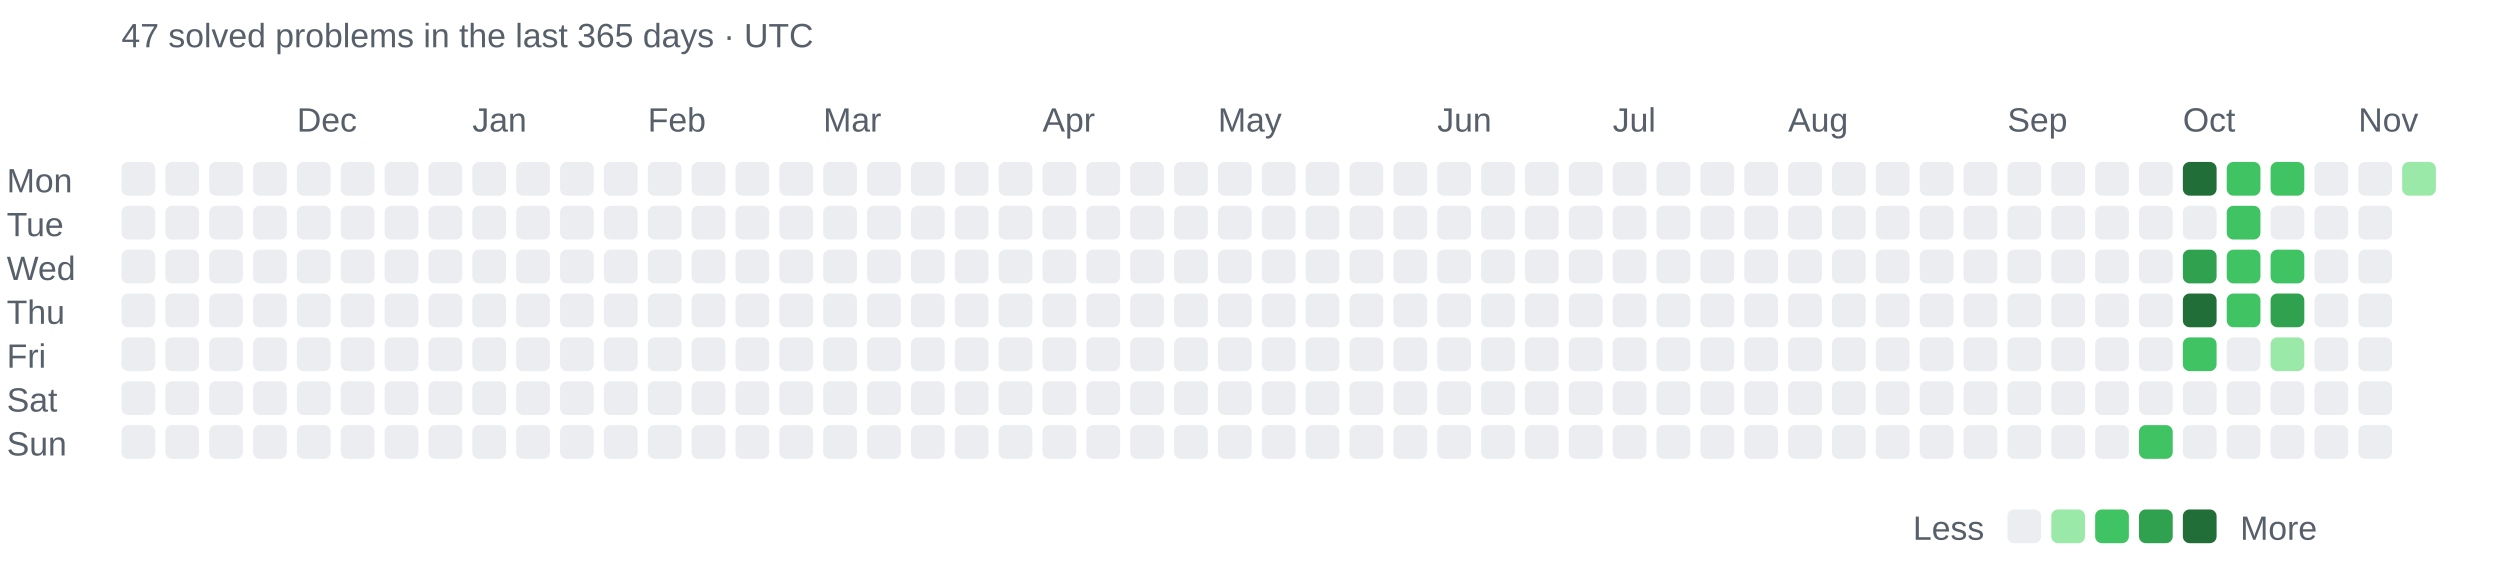
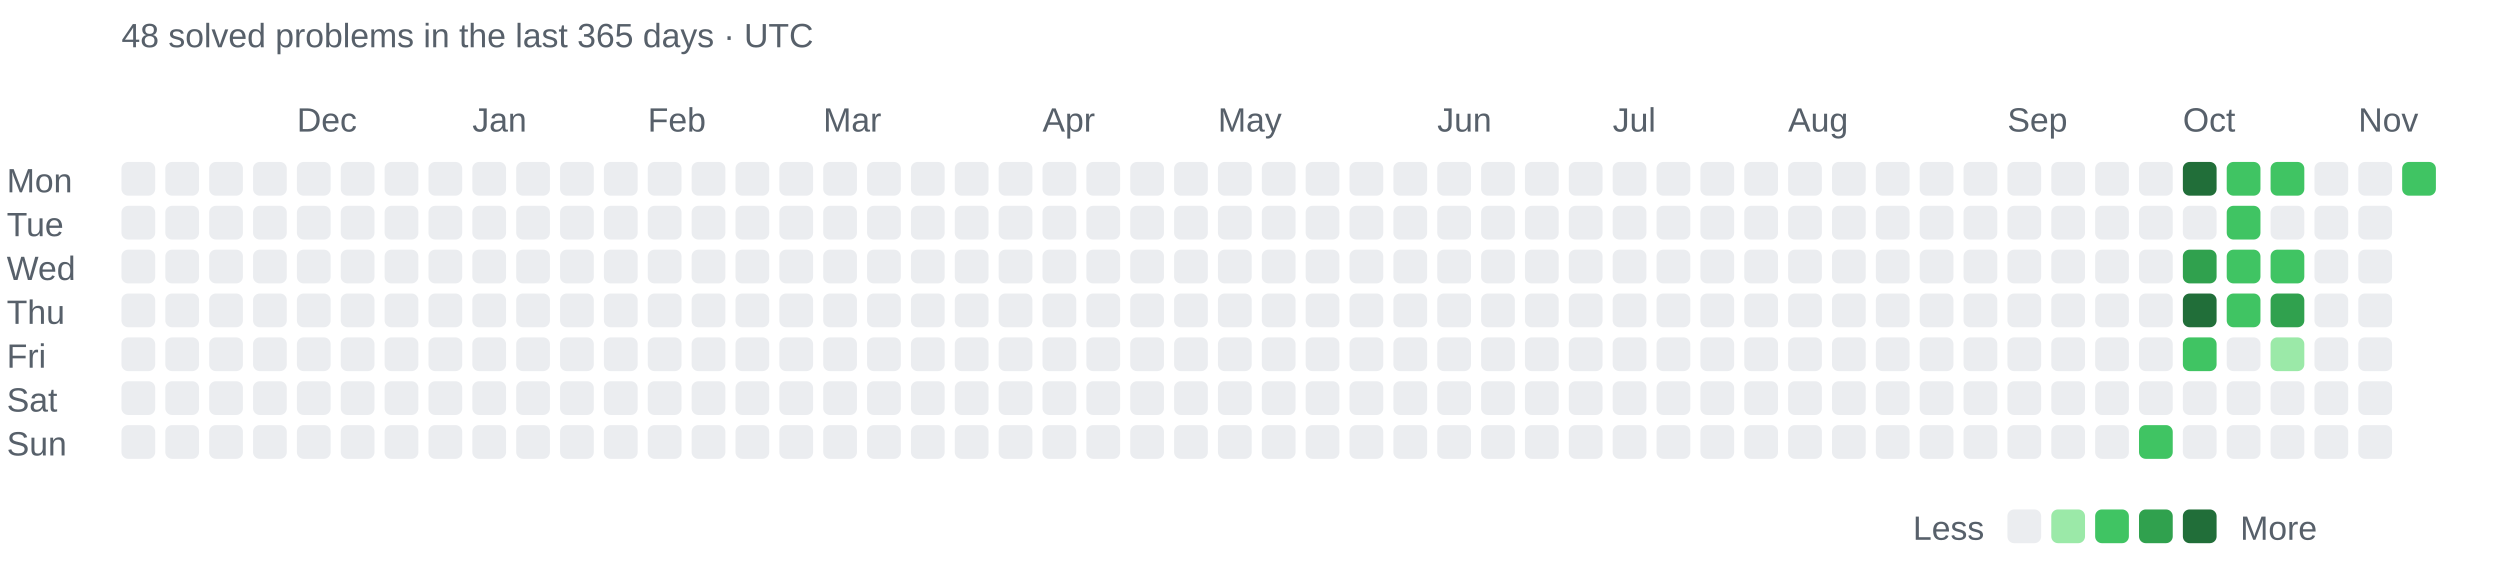
<svg xmlns="http://www.w3.org/2000/svg" width="741" height="174" viewBox="0 0 741 174" role="img" aria-labelledby="title description">
  <g font-family="Arial, sans-serif" font-size="10" fill="#57606a">
-     <text x="36" y="14">47 solved problems in the last 365 days · UTC</text>
+     <text x="36" y="14">48 solved problems in the last 365 days · UTC</text>
    <text x="2" y="57">Mon</text>
    <text x="2" y="70">Tue</text>
    <text x="2" y="83">Wed</text>
    <text x="2" y="96">Thu</text>
    <text x="2" y="109">Fri</text>
    <text x="2" y="122">Sat</text>
    <text x="2" y="135">Sun</text>
    <rect x="36" y="48" width="10" height="10" rx="2" fill="#ebedf0" data-date="2025-11-03" data-count="0" />
    <rect x="36" y="61" width="10" height="10" rx="2" fill="#ebedf0" data-date="2025-11-04" data-count="0" />
    <rect x="36" y="74" width="10" height="10" rx="2" fill="#ebedf0" data-date="2025-11-05" data-count="0" />
    <rect x="36" y="87" width="10" height="10" rx="2" fill="#ebedf0" data-date="2025-11-06" data-count="0" />
    <rect x="36" y="100" width="10" height="10" rx="2" fill="#ebedf0" data-date="2025-11-07" data-count="0" />
    <rect x="36" y="113" width="10" height="10" rx="2" fill="#ebedf0" data-date="2025-11-08" data-count="0" />
    <rect x="36" y="126" width="10" height="10" rx="2" fill="#ebedf0" data-date="2025-11-09" data-count="0" />
    <rect x="49" y="48" width="10" height="10" rx="2" fill="#ebedf0" data-date="2025-11-10" data-count="0" />
    <rect x="49" y="61" width="10" height="10" rx="2" fill="#ebedf0" data-date="2025-11-11" data-count="0" />
    <rect x="49" y="74" width="10" height="10" rx="2" fill="#ebedf0" data-date="2025-11-12" data-count="0" />
    <rect x="49" y="87" width="10" height="10" rx="2" fill="#ebedf0" data-date="2025-11-13" data-count="0" />
    <rect x="49" y="100" width="10" height="10" rx="2" fill="#ebedf0" data-date="2025-11-14" data-count="0" />
    <rect x="49" y="113" width="10" height="10" rx="2" fill="#ebedf0" data-date="2025-11-15" data-count="0" />
    <rect x="49" y="126" width="10" height="10" rx="2" fill="#ebedf0" data-date="2025-11-16" data-count="0" />
    <rect x="62" y="48" width="10" height="10" rx="2" fill="#ebedf0" data-date="2025-11-17" data-count="0" />
    <rect x="62" y="61" width="10" height="10" rx="2" fill="#ebedf0" data-date="2025-11-18" data-count="0" />
    <rect x="62" y="74" width="10" height="10" rx="2" fill="#ebedf0" data-date="2025-11-19" data-count="0" />
    <rect x="62" y="87" width="10" height="10" rx="2" fill="#ebedf0" data-date="2025-11-20" data-count="0" />
    <rect x="62" y="100" width="10" height="10" rx="2" fill="#ebedf0" data-date="2025-11-21" data-count="0" />
    <rect x="62" y="113" width="10" height="10" rx="2" fill="#ebedf0" data-date="2025-11-22" data-count="0" />
    <rect x="62" y="126" width="10" height="10" rx="2" fill="#ebedf0" data-date="2025-11-23" data-count="0" />
    <rect x="75" y="48" width="10" height="10" rx="2" fill="#ebedf0" data-date="2025-11-24" data-count="0" />
    <rect x="75" y="61" width="10" height="10" rx="2" fill="#ebedf0" data-date="2025-11-25" data-count="0" />
    <rect x="75" y="74" width="10" height="10" rx="2" fill="#ebedf0" data-date="2025-11-26" data-count="0" />
    <rect x="75" y="87" width="10" height="10" rx="2" fill="#ebedf0" data-date="2025-11-27" data-count="0" />
    <rect x="75" y="100" width="10" height="10" rx="2" fill="#ebedf0" data-date="2025-11-28" data-count="0" />
    <rect x="75" y="113" width="10" height="10" rx="2" fill="#ebedf0" data-date="2025-11-29" data-count="0" />
    <rect x="75" y="126" width="10" height="10" rx="2" fill="#ebedf0" data-date="2025-11-30" data-count="0" />
    <text x="88" y="39">Dec</text>
    <rect x="88" y="48" width="10" height="10" rx="2" fill="#ebedf0" data-date="2025-12-01" data-count="0" />
    <rect x="88" y="61" width="10" height="10" rx="2" fill="#ebedf0" data-date="2025-12-02" data-count="0" />
    <rect x="88" y="74" width="10" height="10" rx="2" fill="#ebedf0" data-date="2025-12-03" data-count="0" />
    <rect x="88" y="87" width="10" height="10" rx="2" fill="#ebedf0" data-date="2025-12-04" data-count="0" />
    <rect x="88" y="100" width="10" height="10" rx="2" fill="#ebedf0" data-date="2025-12-05" data-count="0" />
    <rect x="88" y="113" width="10" height="10" rx="2" fill="#ebedf0" data-date="2025-12-06" data-count="0" />
    <rect x="88" y="126" width="10" height="10" rx="2" fill="#ebedf0" data-date="2025-12-07" data-count="0" />
    <rect x="101" y="48" width="10" height="10" rx="2" fill="#ebedf0" data-date="2025-12-08" data-count="0" />
    <rect x="101" y="61" width="10" height="10" rx="2" fill="#ebedf0" data-date="2025-12-09" data-count="0" />
    <rect x="101" y="74" width="10" height="10" rx="2" fill="#ebedf0" data-date="2025-12-10" data-count="0" />
    <rect x="101" y="87" width="10" height="10" rx="2" fill="#ebedf0" data-date="2025-12-11" data-count="0" />
    <rect x="101" y="100" width="10" height="10" rx="2" fill="#ebedf0" data-date="2025-12-12" data-count="0" />
    <rect x="101" y="113" width="10" height="10" rx="2" fill="#ebedf0" data-date="2025-12-13" data-count="0" />
    <rect x="101" y="126" width="10" height="10" rx="2" fill="#ebedf0" data-date="2025-12-14" data-count="0" />
    <rect x="114" y="48" width="10" height="10" rx="2" fill="#ebedf0" data-date="2025-12-15" data-count="0" />
    <rect x="114" y="61" width="10" height="10" rx="2" fill="#ebedf0" data-date="2025-12-16" data-count="0" />
    <rect x="114" y="74" width="10" height="10" rx="2" fill="#ebedf0" data-date="2025-12-17" data-count="0" />
    <rect x="114" y="87" width="10" height="10" rx="2" fill="#ebedf0" data-date="2025-12-18" data-count="0" />
    <rect x="114" y="100" width="10" height="10" rx="2" fill="#ebedf0" data-date="2025-12-19" data-count="0" />
    <rect x="114" y="113" width="10" height="10" rx="2" fill="#ebedf0" data-date="2025-12-20" data-count="0" />
    <rect x="114" y="126" width="10" height="10" rx="2" fill="#ebedf0" data-date="2025-12-21" data-count="0" />
    <rect x="127" y="48" width="10" height="10" rx="2" fill="#ebedf0" data-date="2025-12-22" data-count="0" />
    <rect x="127" y="61" width="10" height="10" rx="2" fill="#ebedf0" data-date="2025-12-23" data-count="0" />
    <rect x="127" y="74" width="10" height="10" rx="2" fill="#ebedf0" data-date="2025-12-24" data-count="0" />
    <rect x="127" y="87" width="10" height="10" rx="2" fill="#ebedf0" data-date="2025-12-25" data-count="0" />
    <rect x="127" y="100" width="10" height="10" rx="2" fill="#ebedf0" data-date="2025-12-26" data-count="0" />
    <rect x="127" y="113" width="10" height="10" rx="2" fill="#ebedf0" data-date="2025-12-27" data-count="0" />
    <rect x="127" y="126" width="10" height="10" rx="2" fill="#ebedf0" data-date="2025-12-28" data-count="0" />
    <rect x="140" y="48" width="10" height="10" rx="2" fill="#ebedf0" data-date="2025-12-29" data-count="0" />
    <rect x="140" y="61" width="10" height="10" rx="2" fill="#ebedf0" data-date="2025-12-30" data-count="0" />
    <rect x="140" y="74" width="10" height="10" rx="2" fill="#ebedf0" data-date="2025-12-31" data-count="0" />
    <text x="140" y="39">Jan</text>
    <rect x="140" y="87" width="10" height="10" rx="2" fill="#ebedf0" data-date="2026-01-01" data-count="0" />
    <rect x="140" y="100" width="10" height="10" rx="2" fill="#ebedf0" data-date="2026-01-02" data-count="0" />
    <rect x="140" y="113" width="10" height="10" rx="2" fill="#ebedf0" data-date="2026-01-03" data-count="0" />
    <rect x="140" y="126" width="10" height="10" rx="2" fill="#ebedf0" data-date="2026-01-04" data-count="0" />
    <rect x="153" y="48" width="10" height="10" rx="2" fill="#ebedf0" data-date="2026-01-05" data-count="0" />
    <rect x="153" y="61" width="10" height="10" rx="2" fill="#ebedf0" data-date="2026-01-06" data-count="0" />
    <rect x="153" y="74" width="10" height="10" rx="2" fill="#ebedf0" data-date="2026-01-07" data-count="0" />
    <rect x="153" y="87" width="10" height="10" rx="2" fill="#ebedf0" data-date="2026-01-08" data-count="0" />
    <rect x="153" y="100" width="10" height="10" rx="2" fill="#ebedf0" data-date="2026-01-09" data-count="0" />
    <rect x="153" y="113" width="10" height="10" rx="2" fill="#ebedf0" data-date="2026-01-10" data-count="0" />
    <rect x="153" y="126" width="10" height="10" rx="2" fill="#ebedf0" data-date="2026-01-11" data-count="0" />
    <rect x="166" y="48" width="10" height="10" rx="2" fill="#ebedf0" data-date="2026-01-12" data-count="0" />
    <rect x="166" y="61" width="10" height="10" rx="2" fill="#ebedf0" data-date="2026-01-13" data-count="0" />
    <rect x="166" y="74" width="10" height="10" rx="2" fill="#ebedf0" data-date="2026-01-14" data-count="0" />
    <rect x="166" y="87" width="10" height="10" rx="2" fill="#ebedf0" data-date="2026-01-15" data-count="0" />
    <rect x="166" y="100" width="10" height="10" rx="2" fill="#ebedf0" data-date="2026-01-16" data-count="0" />
    <rect x="166" y="113" width="10" height="10" rx="2" fill="#ebedf0" data-date="2026-01-17" data-count="0" />
    <rect x="166" y="126" width="10" height="10" rx="2" fill="#ebedf0" data-date="2026-01-18" data-count="0" />
    <rect x="179" y="48" width="10" height="10" rx="2" fill="#ebedf0" data-date="2026-01-19" data-count="0" />
    <rect x="179" y="61" width="10" height="10" rx="2" fill="#ebedf0" data-date="2026-01-20" data-count="0" />
    <rect x="179" y="74" width="10" height="10" rx="2" fill="#ebedf0" data-date="2026-01-21" data-count="0" />
    <rect x="179" y="87" width="10" height="10" rx="2" fill="#ebedf0" data-date="2026-01-22" data-count="0" />
    <rect x="179" y="100" width="10" height="10" rx="2" fill="#ebedf0" data-date="2026-01-23" data-count="0" />
    <rect x="179" y="113" width="10" height="10" rx="2" fill="#ebedf0" data-date="2026-01-24" data-count="0" />
    <rect x="179" y="126" width="10" height="10" rx="2" fill="#ebedf0" data-date="2026-01-25" data-count="0" />
    <rect x="192" y="48" width="10" height="10" rx="2" fill="#ebedf0" data-date="2026-01-26" data-count="0" />
    <rect x="192" y="61" width="10" height="10" rx="2" fill="#ebedf0" data-date="2026-01-27" data-count="0" />
    <rect x="192" y="74" width="10" height="10" rx="2" fill="#ebedf0" data-date="2026-01-28" data-count="0" />
    <rect x="192" y="87" width="10" height="10" rx="2" fill="#ebedf0" data-date="2026-01-29" data-count="0" />
    <rect x="192" y="100" width="10" height="10" rx="2" fill="#ebedf0" data-date="2026-01-30" data-count="0" />
    <rect x="192" y="113" width="10" height="10" rx="2" fill="#ebedf0" data-date="2026-01-31" data-count="0" />
    <text x="192" y="39">Feb</text>
    <rect x="192" y="126" width="10" height="10" rx="2" fill="#ebedf0" data-date="2026-02-01" data-count="0" />
    <rect x="205" y="48" width="10" height="10" rx="2" fill="#ebedf0" data-date="2026-02-02" data-count="0" />
    <rect x="205" y="61" width="10" height="10" rx="2" fill="#ebedf0" data-date="2026-02-03" data-count="0" />
    <rect x="205" y="74" width="10" height="10" rx="2" fill="#ebedf0" data-date="2026-02-04" data-count="0" />
    <rect x="205" y="87" width="10" height="10" rx="2" fill="#ebedf0" data-date="2026-02-05" data-count="0" />
    <rect x="205" y="100" width="10" height="10" rx="2" fill="#ebedf0" data-date="2026-02-06" data-count="0" />
    <rect x="205" y="113" width="10" height="10" rx="2" fill="#ebedf0" data-date="2026-02-07" data-count="0" />
    <rect x="205" y="126" width="10" height="10" rx="2" fill="#ebedf0" data-date="2026-02-08" data-count="0" />
    <rect x="218" y="48" width="10" height="10" rx="2" fill="#ebedf0" data-date="2026-02-09" data-count="0" />
    <rect x="218" y="61" width="10" height="10" rx="2" fill="#ebedf0" data-date="2026-02-10" data-count="0" />
    <rect x="218" y="74" width="10" height="10" rx="2" fill="#ebedf0" data-date="2026-02-11" data-count="0" />
    <rect x="218" y="87" width="10" height="10" rx="2" fill="#ebedf0" data-date="2026-02-12" data-count="0" />
    <rect x="218" y="100" width="10" height="10" rx="2" fill="#ebedf0" data-date="2026-02-13" data-count="0" />
    <rect x="218" y="113" width="10" height="10" rx="2" fill="#ebedf0" data-date="2026-02-14" data-count="0" />
    <rect x="218" y="126" width="10" height="10" rx="2" fill="#ebedf0" data-date="2026-02-15" data-count="0" />
    <rect x="231" y="48" width="10" height="10" rx="2" fill="#ebedf0" data-date="2026-02-16" data-count="0" />
    <rect x="231" y="61" width="10" height="10" rx="2" fill="#ebedf0" data-date="2026-02-17" data-count="0" />
    <rect x="231" y="74" width="10" height="10" rx="2" fill="#ebedf0" data-date="2026-02-18" data-count="0" />
    <rect x="231" y="87" width="10" height="10" rx="2" fill="#ebedf0" data-date="2026-02-19" data-count="0" />
    <rect x="231" y="100" width="10" height="10" rx="2" fill="#ebedf0" data-date="2026-02-20" data-count="0" />
    <rect x="231" y="113" width="10" height="10" rx="2" fill="#ebedf0" data-date="2026-02-21" data-count="0" />
    <rect x="231" y="126" width="10" height="10" rx="2" fill="#ebedf0" data-date="2026-02-22" data-count="0" />
    <rect x="244" y="48" width="10" height="10" rx="2" fill="#ebedf0" data-date="2026-02-23" data-count="0" />
    <rect x="244" y="61" width="10" height="10" rx="2" fill="#ebedf0" data-date="2026-02-24" data-count="0" />
    <rect x="244" y="74" width="10" height="10" rx="2" fill="#ebedf0" data-date="2026-02-25" data-count="0" />
    <rect x="244" y="87" width="10" height="10" rx="2" fill="#ebedf0" data-date="2026-02-26" data-count="0" />
    <rect x="244" y="100" width="10" height="10" rx="2" fill="#ebedf0" data-date="2026-02-27" data-count="0" />
    <rect x="244" y="113" width="10" height="10" rx="2" fill="#ebedf0" data-date="2026-02-28" data-count="0" />
    <text x="244" y="39">Mar</text>
    <rect x="244" y="126" width="10" height="10" rx="2" fill="#ebedf0" data-date="2026-03-01" data-count="0" />
    <rect x="257" y="48" width="10" height="10" rx="2" fill="#ebedf0" data-date="2026-03-02" data-count="0" />
    <rect x="257" y="61" width="10" height="10" rx="2" fill="#ebedf0" data-date="2026-03-03" data-count="0" />
    <rect x="257" y="74" width="10" height="10" rx="2" fill="#ebedf0" data-date="2026-03-04" data-count="0" />
    <rect x="257" y="87" width="10" height="10" rx="2" fill="#ebedf0" data-date="2026-03-05" data-count="0" />
    <rect x="257" y="100" width="10" height="10" rx="2" fill="#ebedf0" data-date="2026-03-06" data-count="0" />
    <rect x="257" y="113" width="10" height="10" rx="2" fill="#ebedf0" data-date="2026-03-07" data-count="0" />
    <rect x="257" y="126" width="10" height="10" rx="2" fill="#ebedf0" data-date="2026-03-08" data-count="0" />
    <rect x="270" y="48" width="10" height="10" rx="2" fill="#ebedf0" data-date="2026-03-09" data-count="0" />
    <rect x="270" y="61" width="10" height="10" rx="2" fill="#ebedf0" data-date="2026-03-10" data-count="0" />
    <rect x="270" y="74" width="10" height="10" rx="2" fill="#ebedf0" data-date="2026-03-11" data-count="0" />
    <rect x="270" y="87" width="10" height="10" rx="2" fill="#ebedf0" data-date="2026-03-12" data-count="0" />
    <rect x="270" y="100" width="10" height="10" rx="2" fill="#ebedf0" data-date="2026-03-13" data-count="0" />
    <rect x="270" y="113" width="10" height="10" rx="2" fill="#ebedf0" data-date="2026-03-14" data-count="0" />
    <rect x="270" y="126" width="10" height="10" rx="2" fill="#ebedf0" data-date="2026-03-15" data-count="0" />
    <rect x="283" y="48" width="10" height="10" rx="2" fill="#ebedf0" data-date="2026-03-16" data-count="0" />
    <rect x="283" y="61" width="10" height="10" rx="2" fill="#ebedf0" data-date="2026-03-17" data-count="0" />
    <rect x="283" y="74" width="10" height="10" rx="2" fill="#ebedf0" data-date="2026-03-18" data-count="0" />
    <rect x="283" y="87" width="10" height="10" rx="2" fill="#ebedf0" data-date="2026-03-19" data-count="0" />
    <rect x="283" y="100" width="10" height="10" rx="2" fill="#ebedf0" data-date="2026-03-20" data-count="0" />
    <rect x="283" y="113" width="10" height="10" rx="2" fill="#ebedf0" data-date="2026-03-21" data-count="0" />
    <rect x="283" y="126" width="10" height="10" rx="2" fill="#ebedf0" data-date="2026-03-22" data-count="0" />
    <rect x="296" y="48" width="10" height="10" rx="2" fill="#ebedf0" data-date="2026-03-23" data-count="0" />
    <rect x="296" y="61" width="10" height="10" rx="2" fill="#ebedf0" data-date="2026-03-24" data-count="0" />
    <rect x="296" y="74" width="10" height="10" rx="2" fill="#ebedf0" data-date="2026-03-25" data-count="0" />
    <rect x="296" y="87" width="10" height="10" rx="2" fill="#ebedf0" data-date="2026-03-26" data-count="0" />
    <rect x="296" y="100" width="10" height="10" rx="2" fill="#ebedf0" data-date="2026-03-27" data-count="0" />
    <rect x="296" y="113" width="10" height="10" rx="2" fill="#ebedf0" data-date="2026-03-28" data-count="0" />
    <rect x="296" y="126" width="10" height="10" rx="2" fill="#ebedf0" data-date="2026-03-29" data-count="0" />
    <rect x="309" y="48" width="10" height="10" rx="2" fill="#ebedf0" data-date="2026-03-30" data-count="0" />
    <rect x="309" y="61" width="10" height="10" rx="2" fill="#ebedf0" data-date="2026-03-31" data-count="0" />
    <text x="309" y="39">Apr</text>
    <rect x="309" y="74" width="10" height="10" rx="2" fill="#ebedf0" data-date="2026-04-01" data-count="0" />
    <rect x="309" y="87" width="10" height="10" rx="2" fill="#ebedf0" data-date="2026-04-02" data-count="0" />
    <rect x="309" y="100" width="10" height="10" rx="2" fill="#ebedf0" data-date="2026-04-03" data-count="0" />
    <rect x="309" y="113" width="10" height="10" rx="2" fill="#ebedf0" data-date="2026-04-04" data-count="0" />
    <rect x="309" y="126" width="10" height="10" rx="2" fill="#ebedf0" data-date="2026-04-05" data-count="0" />
    <rect x="322" y="48" width="10" height="10" rx="2" fill="#ebedf0" data-date="2026-04-06" data-count="0" />
    <rect x="322" y="61" width="10" height="10" rx="2" fill="#ebedf0" data-date="2026-04-07" data-count="0" />
    <rect x="322" y="74" width="10" height="10" rx="2" fill="#ebedf0" data-date="2026-04-08" data-count="0" />
    <rect x="322" y="87" width="10" height="10" rx="2" fill="#ebedf0" data-date="2026-04-09" data-count="0" />
    <rect x="322" y="100" width="10" height="10" rx="2" fill="#ebedf0" data-date="2026-04-10" data-count="0" />
    <rect x="322" y="113" width="10" height="10" rx="2" fill="#ebedf0" data-date="2026-04-11" data-count="0" />
    <rect x="322" y="126" width="10" height="10" rx="2" fill="#ebedf0" data-date="2026-04-12" data-count="0" />
    <rect x="335" y="48" width="10" height="10" rx="2" fill="#ebedf0" data-date="2026-04-13" data-count="0" />
    <rect x="335" y="61" width="10" height="10" rx="2" fill="#ebedf0" data-date="2026-04-14" data-count="0" />
    <rect x="335" y="74" width="10" height="10" rx="2" fill="#ebedf0" data-date="2026-04-15" data-count="0" />
    <rect x="335" y="87" width="10" height="10" rx="2" fill="#ebedf0" data-date="2026-04-16" data-count="0" />
    <rect x="335" y="100" width="10" height="10" rx="2" fill="#ebedf0" data-date="2026-04-17" data-count="0" />
    <rect x="335" y="113" width="10" height="10" rx="2" fill="#ebedf0" data-date="2026-04-18" data-count="0" />
    <rect x="335" y="126" width="10" height="10" rx="2" fill="#ebedf0" data-date="2026-04-19" data-count="0" />
    <rect x="348" y="48" width="10" height="10" rx="2" fill="#ebedf0" data-date="2026-04-20" data-count="0" />
    <rect x="348" y="61" width="10" height="10" rx="2" fill="#ebedf0" data-date="2026-04-21" data-count="0" />
    <rect x="348" y="74" width="10" height="10" rx="2" fill="#ebedf0" data-date="2026-04-22" data-count="0" />
    <rect x="348" y="87" width="10" height="10" rx="2" fill="#ebedf0" data-date="2026-04-23" data-count="0" />
    <rect x="348" y="100" width="10" height="10" rx="2" fill="#ebedf0" data-date="2026-04-24" data-count="0" />
    <rect x="348" y="113" width="10" height="10" rx="2" fill="#ebedf0" data-date="2026-04-25" data-count="0" />
    <rect x="348" y="126" width="10" height="10" rx="2" fill="#ebedf0" data-date="2026-04-26" data-count="0" />
    <rect x="361" y="48" width="10" height="10" rx="2" fill="#ebedf0" data-date="2026-04-27" data-count="0" />
    <rect x="361" y="61" width="10" height="10" rx="2" fill="#ebedf0" data-date="2026-04-28" data-count="0" />
    <rect x="361" y="74" width="10" height="10" rx="2" fill="#ebedf0" data-date="2026-04-29" data-count="0" />
    <rect x="361" y="87" width="10" height="10" rx="2" fill="#ebedf0" data-date="2026-04-30" data-count="0" />
    <text x="361" y="39">May</text>
    <rect x="361" y="100" width="10" height="10" rx="2" fill="#ebedf0" data-date="2026-05-01" data-count="0" />
    <rect x="361" y="113" width="10" height="10" rx="2" fill="#ebedf0" data-date="2026-05-02" data-count="0" />
    <rect x="361" y="126" width="10" height="10" rx="2" fill="#ebedf0" data-date="2026-05-03" data-count="0" />
    <rect x="374" y="48" width="10" height="10" rx="2" fill="#ebedf0" data-date="2026-05-04" data-count="0" />
    <rect x="374" y="61" width="10" height="10" rx="2" fill="#ebedf0" data-date="2026-05-05" data-count="0" />
    <rect x="374" y="74" width="10" height="10" rx="2" fill="#ebedf0" data-date="2026-05-06" data-count="0" />
    <rect x="374" y="87" width="10" height="10" rx="2" fill="#ebedf0" data-date="2026-05-07" data-count="0" />
    <rect x="374" y="100" width="10" height="10" rx="2" fill="#ebedf0" data-date="2026-05-08" data-count="0" />
    <rect x="374" y="113" width="10" height="10" rx="2" fill="#ebedf0" data-date="2026-05-09" data-count="0" />
    <rect x="374" y="126" width="10" height="10" rx="2" fill="#ebedf0" data-date="2026-05-10" data-count="0" />
    <rect x="387" y="48" width="10" height="10" rx="2" fill="#ebedf0" data-date="2026-05-11" data-count="0" />
    <rect x="387" y="61" width="10" height="10" rx="2" fill="#ebedf0" data-date="2026-05-12" data-count="0" />
    <rect x="387" y="74" width="10" height="10" rx="2" fill="#ebedf0" data-date="2026-05-13" data-count="0" />
    <rect x="387" y="87" width="10" height="10" rx="2" fill="#ebedf0" data-date="2026-05-14" data-count="0" />
    <rect x="387" y="100" width="10" height="10" rx="2" fill="#ebedf0" data-date="2026-05-15" data-count="0" />
    <rect x="387" y="113" width="10" height="10" rx="2" fill="#ebedf0" data-date="2026-05-16" data-count="0" />
    <rect x="387" y="126" width="10" height="10" rx="2" fill="#ebedf0" data-date="2026-05-17" data-count="0" />
    <rect x="400" y="48" width="10" height="10" rx="2" fill="#ebedf0" data-date="2026-05-18" data-count="0" />
    <rect x="400" y="61" width="10" height="10" rx="2" fill="#ebedf0" data-date="2026-05-19" data-count="0" />
    <rect x="400" y="74" width="10" height="10" rx="2" fill="#ebedf0" data-date="2026-05-20" data-count="0" />
    <rect x="400" y="87" width="10" height="10" rx="2" fill="#ebedf0" data-date="2026-05-21" data-count="0" />
    <rect x="400" y="100" width="10" height="10" rx="2" fill="#ebedf0" data-date="2026-05-22" data-count="0" />
    <rect x="400" y="113" width="10" height="10" rx="2" fill="#ebedf0" data-date="2026-05-23" data-count="0" />
    <rect x="400" y="126" width="10" height="10" rx="2" fill="#ebedf0" data-date="2026-05-24" data-count="0" />
    <rect x="413" y="48" width="10" height="10" rx="2" fill="#ebedf0" data-date="2026-05-25" data-count="0" />
    <rect x="413" y="61" width="10" height="10" rx="2" fill="#ebedf0" data-date="2026-05-26" data-count="0" />
    <rect x="413" y="74" width="10" height="10" rx="2" fill="#ebedf0" data-date="2026-05-27" data-count="0" />
    <rect x="413" y="87" width="10" height="10" rx="2" fill="#ebedf0" data-date="2026-05-28" data-count="0" />
    <rect x="413" y="100" width="10" height="10" rx="2" fill="#ebedf0" data-date="2026-05-29" data-count="0" />
    <rect x="413" y="113" width="10" height="10" rx="2" fill="#ebedf0" data-date="2026-05-30" data-count="0" />
    <rect x="413" y="126" width="10" height="10" rx="2" fill="#ebedf0" data-date="2026-05-31" data-count="0" />
    <text x="426" y="39">Jun</text>
    <rect x="426" y="48" width="10" height="10" rx="2" fill="#ebedf0" data-date="2026-06-01" data-count="0" />
    <rect x="426" y="61" width="10" height="10" rx="2" fill="#ebedf0" data-date="2026-06-02" data-count="0" />
    <rect x="426" y="74" width="10" height="10" rx="2" fill="#ebedf0" data-date="2026-06-03" data-count="0" />
    <rect x="426" y="87" width="10" height="10" rx="2" fill="#ebedf0" data-date="2026-06-04" data-count="0" />
    <rect x="426" y="100" width="10" height="10" rx="2" fill="#ebedf0" data-date="2026-06-05" data-count="0" />
    <rect x="426" y="113" width="10" height="10" rx="2" fill="#ebedf0" data-date="2026-06-06" data-count="0" />
    <rect x="426" y="126" width="10" height="10" rx="2" fill="#ebedf0" data-date="2026-06-07" data-count="0" />
    <rect x="439" y="48" width="10" height="10" rx="2" fill="#ebedf0" data-date="2026-06-08" data-count="0" />
    <rect x="439" y="61" width="10" height="10" rx="2" fill="#ebedf0" data-date="2026-06-09" data-count="0" />
    <rect x="439" y="74" width="10" height="10" rx="2" fill="#ebedf0" data-date="2026-06-10" data-count="0" />
    <rect x="439" y="87" width="10" height="10" rx="2" fill="#ebedf0" data-date="2026-06-11" data-count="0" />
    <rect x="439" y="100" width="10" height="10" rx="2" fill="#ebedf0" data-date="2026-06-12" data-count="0" />
    <rect x="439" y="113" width="10" height="10" rx="2" fill="#ebedf0" data-date="2026-06-13" data-count="0" />
    <rect x="439" y="126" width="10" height="10" rx="2" fill="#ebedf0" data-date="2026-06-14" data-count="0" />
    <rect x="452" y="48" width="10" height="10" rx="2" fill="#ebedf0" data-date="2026-06-15" data-count="0" />
    <rect x="452" y="61" width="10" height="10" rx="2" fill="#ebedf0" data-date="2026-06-16" data-count="0" />
    <rect x="452" y="74" width="10" height="10" rx="2" fill="#ebedf0" data-date="2026-06-17" data-count="0" />
    <rect x="452" y="87" width="10" height="10" rx="2" fill="#ebedf0" data-date="2026-06-18" data-count="0" />
    <rect x="452" y="100" width="10" height="10" rx="2" fill="#ebedf0" data-date="2026-06-19" data-count="0" />
    <rect x="452" y="113" width="10" height="10" rx="2" fill="#ebedf0" data-date="2026-06-20" data-count="0" />
    <rect x="452" y="126" width="10" height="10" rx="2" fill="#ebedf0" data-date="2026-06-21" data-count="0" />
    <rect x="465" y="48" width="10" height="10" rx="2" fill="#ebedf0" data-date="2026-06-22" data-count="0" />
    <rect x="465" y="61" width="10" height="10" rx="2" fill="#ebedf0" data-date="2026-06-23" data-count="0" />
    <rect x="465" y="74" width="10" height="10" rx="2" fill="#ebedf0" data-date="2026-06-24" data-count="0" />
    <rect x="465" y="87" width="10" height="10" rx="2" fill="#ebedf0" data-date="2026-06-25" data-count="0" />
    <rect x="465" y="100" width="10" height="10" rx="2" fill="#ebedf0" data-date="2026-06-26" data-count="0" />
    <rect x="465" y="113" width="10" height="10" rx="2" fill="#ebedf0" data-date="2026-06-27" data-count="0" />
    <rect x="465" y="126" width="10" height="10" rx="2" fill="#ebedf0" data-date="2026-06-28" data-count="0" />
    <rect x="478" y="48" width="10" height="10" rx="2" fill="#ebedf0" data-date="2026-06-29" data-count="0" />
    <rect x="478" y="61" width="10" height="10" rx="2" fill="#ebedf0" data-date="2026-06-30" data-count="0" />
    <text x="478" y="39">Jul</text>
    <rect x="478" y="74" width="10" height="10" rx="2" fill="#ebedf0" data-date="2026-07-01" data-count="0" />
    <rect x="478" y="87" width="10" height="10" rx="2" fill="#ebedf0" data-date="2026-07-02" data-count="0" />
    <rect x="478" y="100" width="10" height="10" rx="2" fill="#ebedf0" data-date="2026-07-03" data-count="0" />
    <rect x="478" y="113" width="10" height="10" rx="2" fill="#ebedf0" data-date="2026-07-04" data-count="0" />
    <rect x="478" y="126" width="10" height="10" rx="2" fill="#ebedf0" data-date="2026-07-05" data-count="0" />
    <rect x="491" y="48" width="10" height="10" rx="2" fill="#ebedf0" data-date="2026-07-06" data-count="0" />
    <rect x="491" y="61" width="10" height="10" rx="2" fill="#ebedf0" data-date="2026-07-07" data-count="0" />
    <rect x="491" y="74" width="10" height="10" rx="2" fill="#ebedf0" data-date="2026-07-08" data-count="0" />
    <rect x="491" y="87" width="10" height="10" rx="2" fill="#ebedf0" data-date="2026-07-09" data-count="0" />
    <rect x="491" y="100" width="10" height="10" rx="2" fill="#ebedf0" data-date="2026-07-10" data-count="0" />
    <rect x="491" y="113" width="10" height="10" rx="2" fill="#ebedf0" data-date="2026-07-11" data-count="0" />
    <rect x="491" y="126" width="10" height="10" rx="2" fill="#ebedf0" data-date="2026-07-12" data-count="0" />
    <rect x="504" y="48" width="10" height="10" rx="2" fill="#ebedf0" data-date="2026-07-13" data-count="0" />
    <rect x="504" y="61" width="10" height="10" rx="2" fill="#ebedf0" data-date="2026-07-14" data-count="0" />
    <rect x="504" y="74" width="10" height="10" rx="2" fill="#ebedf0" data-date="2026-07-15" data-count="0" />
    <rect x="504" y="87" width="10" height="10" rx="2" fill="#ebedf0" data-date="2026-07-16" data-count="0" />
    <rect x="504" y="100" width="10" height="10" rx="2" fill="#ebedf0" data-date="2026-07-17" data-count="0" />
    <rect x="504" y="113" width="10" height="10" rx="2" fill="#ebedf0" data-date="2026-07-18" data-count="0" />
    <rect x="504" y="126" width="10" height="10" rx="2" fill="#ebedf0" data-date="2026-07-19" data-count="0" />
    <rect x="517" y="48" width="10" height="10" rx="2" fill="#ebedf0" data-date="2026-07-20" data-count="0" />
    <rect x="517" y="61" width="10" height="10" rx="2" fill="#ebedf0" data-date="2026-07-21" data-count="0" />
    <rect x="517" y="74" width="10" height="10" rx="2" fill="#ebedf0" data-date="2026-07-22" data-count="0" />
    <rect x="517" y="87" width="10" height="10" rx="2" fill="#ebedf0" data-date="2026-07-23" data-count="0" />
    <rect x="517" y="100" width="10" height="10" rx="2" fill="#ebedf0" data-date="2026-07-24" data-count="0" />
    <rect x="517" y="113" width="10" height="10" rx="2" fill="#ebedf0" data-date="2026-07-25" data-count="0" />
    <rect x="517" y="126" width="10" height="10" rx="2" fill="#ebedf0" data-date="2026-07-26" data-count="0" />
    <rect x="530" y="48" width="10" height="10" rx="2" fill="#ebedf0" data-date="2026-07-27" data-count="0" />
    <rect x="530" y="61" width="10" height="10" rx="2" fill="#ebedf0" data-date="2026-07-28" data-count="0" />
    <rect x="530" y="74" width="10" height="10" rx="2" fill="#ebedf0" data-date="2026-07-29" data-count="0" />
    <rect x="530" y="87" width="10" height="10" rx="2" fill="#ebedf0" data-date="2026-07-30" data-count="0" />
    <rect x="530" y="100" width="10" height="10" rx="2" fill="#ebedf0" data-date="2026-07-31" data-count="0" />
    <text x="530" y="39">Aug</text>
    <rect x="530" y="113" width="10" height="10" rx="2" fill="#ebedf0" data-date="2026-08-01" data-count="0" />
    <rect x="530" y="126" width="10" height="10" rx="2" fill="#ebedf0" data-date="2026-08-02" data-count="0" />
    <rect x="543" y="48" width="10" height="10" rx="2" fill="#ebedf0" data-date="2026-08-03" data-count="0" />
    <rect x="543" y="61" width="10" height="10" rx="2" fill="#ebedf0" data-date="2026-08-04" data-count="0" />
    <rect x="543" y="74" width="10" height="10" rx="2" fill="#ebedf0" data-date="2026-08-05" data-count="0" />
    <rect x="543" y="87" width="10" height="10" rx="2" fill="#ebedf0" data-date="2026-08-06" data-count="0" />
    <rect x="543" y="100" width="10" height="10" rx="2" fill="#ebedf0" data-date="2026-08-07" data-count="0" />
    <rect x="543" y="113" width="10" height="10" rx="2" fill="#ebedf0" data-date="2026-08-08" data-count="0" />
    <rect x="543" y="126" width="10" height="10" rx="2" fill="#ebedf0" data-date="2026-08-09" data-count="0" />
    <rect x="556" y="48" width="10" height="10" rx="2" fill="#ebedf0" data-date="2026-08-10" data-count="0" />
    <rect x="556" y="61" width="10" height="10" rx="2" fill="#ebedf0" data-date="2026-08-11" data-count="0" />
    <rect x="556" y="74" width="10" height="10" rx="2" fill="#ebedf0" data-date="2026-08-12" data-count="0" />
    <rect x="556" y="87" width="10" height="10" rx="2" fill="#ebedf0" data-date="2026-08-13" data-count="0" />
    <rect x="556" y="100" width="10" height="10" rx="2" fill="#ebedf0" data-date="2026-08-14" data-count="0" />
    <rect x="556" y="113" width="10" height="10" rx="2" fill="#ebedf0" data-date="2026-08-15" data-count="0" />
    <rect x="556" y="126" width="10" height="10" rx="2" fill="#ebedf0" data-date="2026-08-16" data-count="0" />
    <rect x="569" y="48" width="10" height="10" rx="2" fill="#ebedf0" data-date="2026-08-17" data-count="0" />
    <rect x="569" y="61" width="10" height="10" rx="2" fill="#ebedf0" data-date="2026-08-18" data-count="0" />
    <rect x="569" y="74" width="10" height="10" rx="2" fill="#ebedf0" data-date="2026-08-19" data-count="0" />
    <rect x="569" y="87" width="10" height="10" rx="2" fill="#ebedf0" data-date="2026-08-20" data-count="0" />
    <rect x="569" y="100" width="10" height="10" rx="2" fill="#ebedf0" data-date="2026-08-21" data-count="0" />
    <rect x="569" y="113" width="10" height="10" rx="2" fill="#ebedf0" data-date="2026-08-22" data-count="0" />
    <rect x="569" y="126" width="10" height="10" rx="2" fill="#ebedf0" data-date="2026-08-23" data-count="0" />
    <rect x="582" y="48" width="10" height="10" rx="2" fill="#ebedf0" data-date="2026-08-24" data-count="0" />
    <rect x="582" y="61" width="10" height="10" rx="2" fill="#ebedf0" data-date="2026-08-25" data-count="0" />
    <rect x="582" y="74" width="10" height="10" rx="2" fill="#ebedf0" data-date="2026-08-26" data-count="0" />
    <rect x="582" y="87" width="10" height="10" rx="2" fill="#ebedf0" data-date="2026-08-27" data-count="0" />
    <rect x="582" y="100" width="10" height="10" rx="2" fill="#ebedf0" data-date="2026-08-28" data-count="0" />
    <rect x="582" y="113" width="10" height="10" rx="2" fill="#ebedf0" data-date="2026-08-29" data-count="0" />
    <rect x="582" y="126" width="10" height="10" rx="2" fill="#ebedf0" data-date="2026-08-30" data-count="0" />
    <rect x="595" y="48" width="10" height="10" rx="2" fill="#ebedf0" data-date="2026-08-31" data-count="0" />
    <text x="595" y="39">Sep</text>
    <rect x="595" y="61" width="10" height="10" rx="2" fill="#ebedf0" data-date="2026-09-01" data-count="0" />
    <rect x="595" y="74" width="10" height="10" rx="2" fill="#ebedf0" data-date="2026-09-02" data-count="0" />
    <rect x="595" y="87" width="10" height="10" rx="2" fill="#ebedf0" data-date="2026-09-03" data-count="0" />
    <rect x="595" y="100" width="10" height="10" rx="2" fill="#ebedf0" data-date="2026-09-04" data-count="0" />
    <rect x="595" y="113" width="10" height="10" rx="2" fill="#ebedf0" data-date="2026-09-05" data-count="0" />
    <rect x="595" y="126" width="10" height="10" rx="2" fill="#ebedf0" data-date="2026-09-06" data-count="0" />
    <rect x="608" y="48" width="10" height="10" rx="2" fill="#ebedf0" data-date="2026-09-07" data-count="0" />
    <rect x="608" y="61" width="10" height="10" rx="2" fill="#ebedf0" data-date="2026-09-08" data-count="0" />
    <rect x="608" y="74" width="10" height="10" rx="2" fill="#ebedf0" data-date="2026-09-09" data-count="0" />
    <rect x="608" y="87" width="10" height="10" rx="2" fill="#ebedf0" data-date="2026-09-10" data-count="0" />
    <rect x="608" y="100" width="10" height="10" rx="2" fill="#ebedf0" data-date="2026-09-11" data-count="0" />
    <rect x="608" y="113" width="10" height="10" rx="2" fill="#ebedf0" data-date="2026-09-12" data-count="0" />
    <rect x="608" y="126" width="10" height="10" rx="2" fill="#ebedf0" data-date="2026-09-13" data-count="0" />
    <rect x="621" y="48" width="10" height="10" rx="2" fill="#ebedf0" data-date="2026-09-14" data-count="0" />
    <rect x="621" y="61" width="10" height="10" rx="2" fill="#ebedf0" data-date="2026-09-15" data-count="0" />
    <rect x="621" y="74" width="10" height="10" rx="2" fill="#ebedf0" data-date="2026-09-16" data-count="0" />
    <rect x="621" y="87" width="10" height="10" rx="2" fill="#ebedf0" data-date="2026-09-17" data-count="0" />
    <rect x="621" y="100" width="10" height="10" rx="2" fill="#ebedf0" data-date="2026-09-18" data-count="0" />
    <rect x="621" y="113" width="10" height="10" rx="2" fill="#ebedf0" data-date="2026-09-19" data-count="0" />
    <rect x="621" y="126" width="10" height="10" rx="2" fill="#ebedf0" data-date="2026-09-20" data-count="0" />
    <rect x="634" y="48" width="10" height="10" rx="2" fill="#ebedf0" data-date="2026-09-21" data-count="0" />
    <rect x="634" y="61" width="10" height="10" rx="2" fill="#ebedf0" data-date="2026-09-22" data-count="0" />
    <rect x="634" y="74" width="10" height="10" rx="2" fill="#ebedf0" data-date="2026-09-23" data-count="0" />
    <rect x="634" y="87" width="10" height="10" rx="2" fill="#ebedf0" data-date="2026-09-24" data-count="0" />
    <rect x="634" y="100" width="10" height="10" rx="2" fill="#ebedf0" data-date="2026-09-25" data-count="0" />
    <rect x="634" y="113" width="10" height="10" rx="2" fill="#ebedf0" data-date="2026-09-26" data-count="0" />
    <rect x="634" y="126" width="10" height="10" rx="2" fill="#40c463" data-date="2026-09-27" data-count="3" />
    <rect x="647" y="48" width="10" height="10" rx="2" fill="#216e39" data-date="2026-09-28" data-count="8" />
    <rect x="647" y="61" width="10" height="10" rx="2" fill="#ebedf0" data-date="2026-09-29" data-count="0" />
    <rect x="647" y="74" width="10" height="10" rx="2" fill="#30a14e" data-date="2026-09-30" data-count="4" />
    <text x="647" y="39">Oct</text>
    <rect x="647" y="87" width="10" height="10" rx="2" fill="#216e39" data-date="2026-10-01" data-count="8" />
    <rect x="647" y="100" width="10" height="10" rx="2" fill="#40c463" data-date="2026-10-02" data-count="3" />
    <rect x="647" y="113" width="10" height="10" rx="2" fill="#ebedf0" data-date="2026-10-03" data-count="0" />
    <rect x="647" y="126" width="10" height="10" rx="2" fill="#ebedf0" data-date="2026-10-04" data-count="0" />
    <rect x="660" y="48" width="10" height="10" rx="2" fill="#40c463" data-date="2026-10-05" data-count="2" />
    <rect x="660" y="61" width="10" height="10" rx="2" fill="#40c463" data-date="2026-10-06" data-count="3" />
    <rect x="660" y="74" width="10" height="10" rx="2" fill="#40c463" data-date="2026-10-07" data-count="3" />
    <rect x="660" y="87" width="10" height="10" rx="2" fill="#40c463" data-date="2026-10-08" data-count="3" />
    <rect x="660" y="100" width="10" height="10" rx="2" fill="#ebedf0" data-date="2026-10-09" data-count="0" />
    <rect x="660" y="113" width="10" height="10" rx="2" fill="#ebedf0" data-date="2026-10-10" data-count="0" />
    <rect x="660" y="126" width="10" height="10" rx="2" fill="#ebedf0" data-date="2026-10-11" data-count="0" />
    <rect x="673" y="48" width="10" height="10" rx="2" fill="#40c463" data-date="2026-10-12" data-count="2" />
    <rect x="673" y="61" width="10" height="10" rx="2" fill="#ebedf0" data-date="2026-10-13" data-count="0" />
    <rect x="673" y="74" width="10" height="10" rx="2" fill="#40c463" data-date="2026-10-14" data-count="2" />
    <rect x="673" y="87" width="10" height="10" rx="2" fill="#30a14e" data-date="2026-10-15" data-count="4" />
    <rect x="673" y="100" width="10" height="10" rx="2" fill="#9be9a8" data-date="2026-10-16" data-count="1" />
    <rect x="673" y="113" width="10" height="10" rx="2" fill="#ebedf0" data-date="2026-10-17" data-count="0" />
    <rect x="673" y="126" width="10" height="10" rx="2" fill="#ebedf0" data-date="2026-10-18" data-count="0" />
    <rect x="686" y="48" width="10" height="10" rx="2" fill="#ebedf0" data-date="2026-10-19" data-count="0" />
    <rect x="686" y="61" width="10" height="10" rx="2" fill="#ebedf0" data-date="2026-10-20" data-count="0" />
    <rect x="686" y="74" width="10" height="10" rx="2" fill="#ebedf0" data-date="2026-10-21" data-count="0" />
    <rect x="686" y="87" width="10" height="10" rx="2" fill="#ebedf0" data-date="2026-10-22" data-count="0" />
    <rect x="686" y="100" width="10" height="10" rx="2" fill="#ebedf0" data-date="2026-10-23" data-count="0" />
    <rect x="686" y="113" width="10" height="10" rx="2" fill="#ebedf0" data-date="2026-10-24" data-count="0" />
    <rect x="686" y="126" width="10" height="10" rx="2" fill="#ebedf0" data-date="2026-10-25" data-count="0" />
    <rect x="699" y="48" width="10" height="10" rx="2" fill="#ebedf0" data-date="2026-10-26" data-count="0" />
    <rect x="699" y="61" width="10" height="10" rx="2" fill="#ebedf0" data-date="2026-10-27" data-count="0" />
    <rect x="699" y="74" width="10" height="10" rx="2" fill="#ebedf0" data-date="2026-10-28" data-count="0" />
    <rect x="699" y="87" width="10" height="10" rx="2" fill="#ebedf0" data-date="2026-10-29" data-count="0" />
    <rect x="699" y="100" width="10" height="10" rx="2" fill="#ebedf0" data-date="2026-10-30" data-count="0" />
    <rect x="699" y="113" width="10" height="10" rx="2" fill="#ebedf0" data-date="2026-10-31" data-count="0" />
    <text x="699" y="39">Nov</text>
    <rect x="699" y="126" width="10" height="10" rx="2" fill="#ebedf0" data-date="2026-11-01" data-count="0" />
-     <rect x="712" y="48" width="10" height="10" rx="2" fill="#9be9a8" data-date="2026-11-02" data-count="1" />
+     <rect x="712" y="48" width="10" height="10" rx="2" fill="#40c463" data-date="2026-11-02" data-count="2" />
    <text x="567" y="160">Less</text>
    <rect x="595" y="151" width="10" height="10" rx="2" fill="#ebedf0" />
    <rect x="608" y="151" width="10" height="10" rx="2" fill="#9be9a8" />
    <rect x="621" y="151" width="10" height="10" rx="2" fill="#40c463" />
    <rect x="634" y="151" width="10" height="10" rx="2" fill="#30a14e" />
    <rect x="647" y="151" width="10" height="10" rx="2" fill="#216e39" />
    <text x="664" y="160">More</text>
  </g>
</svg>
